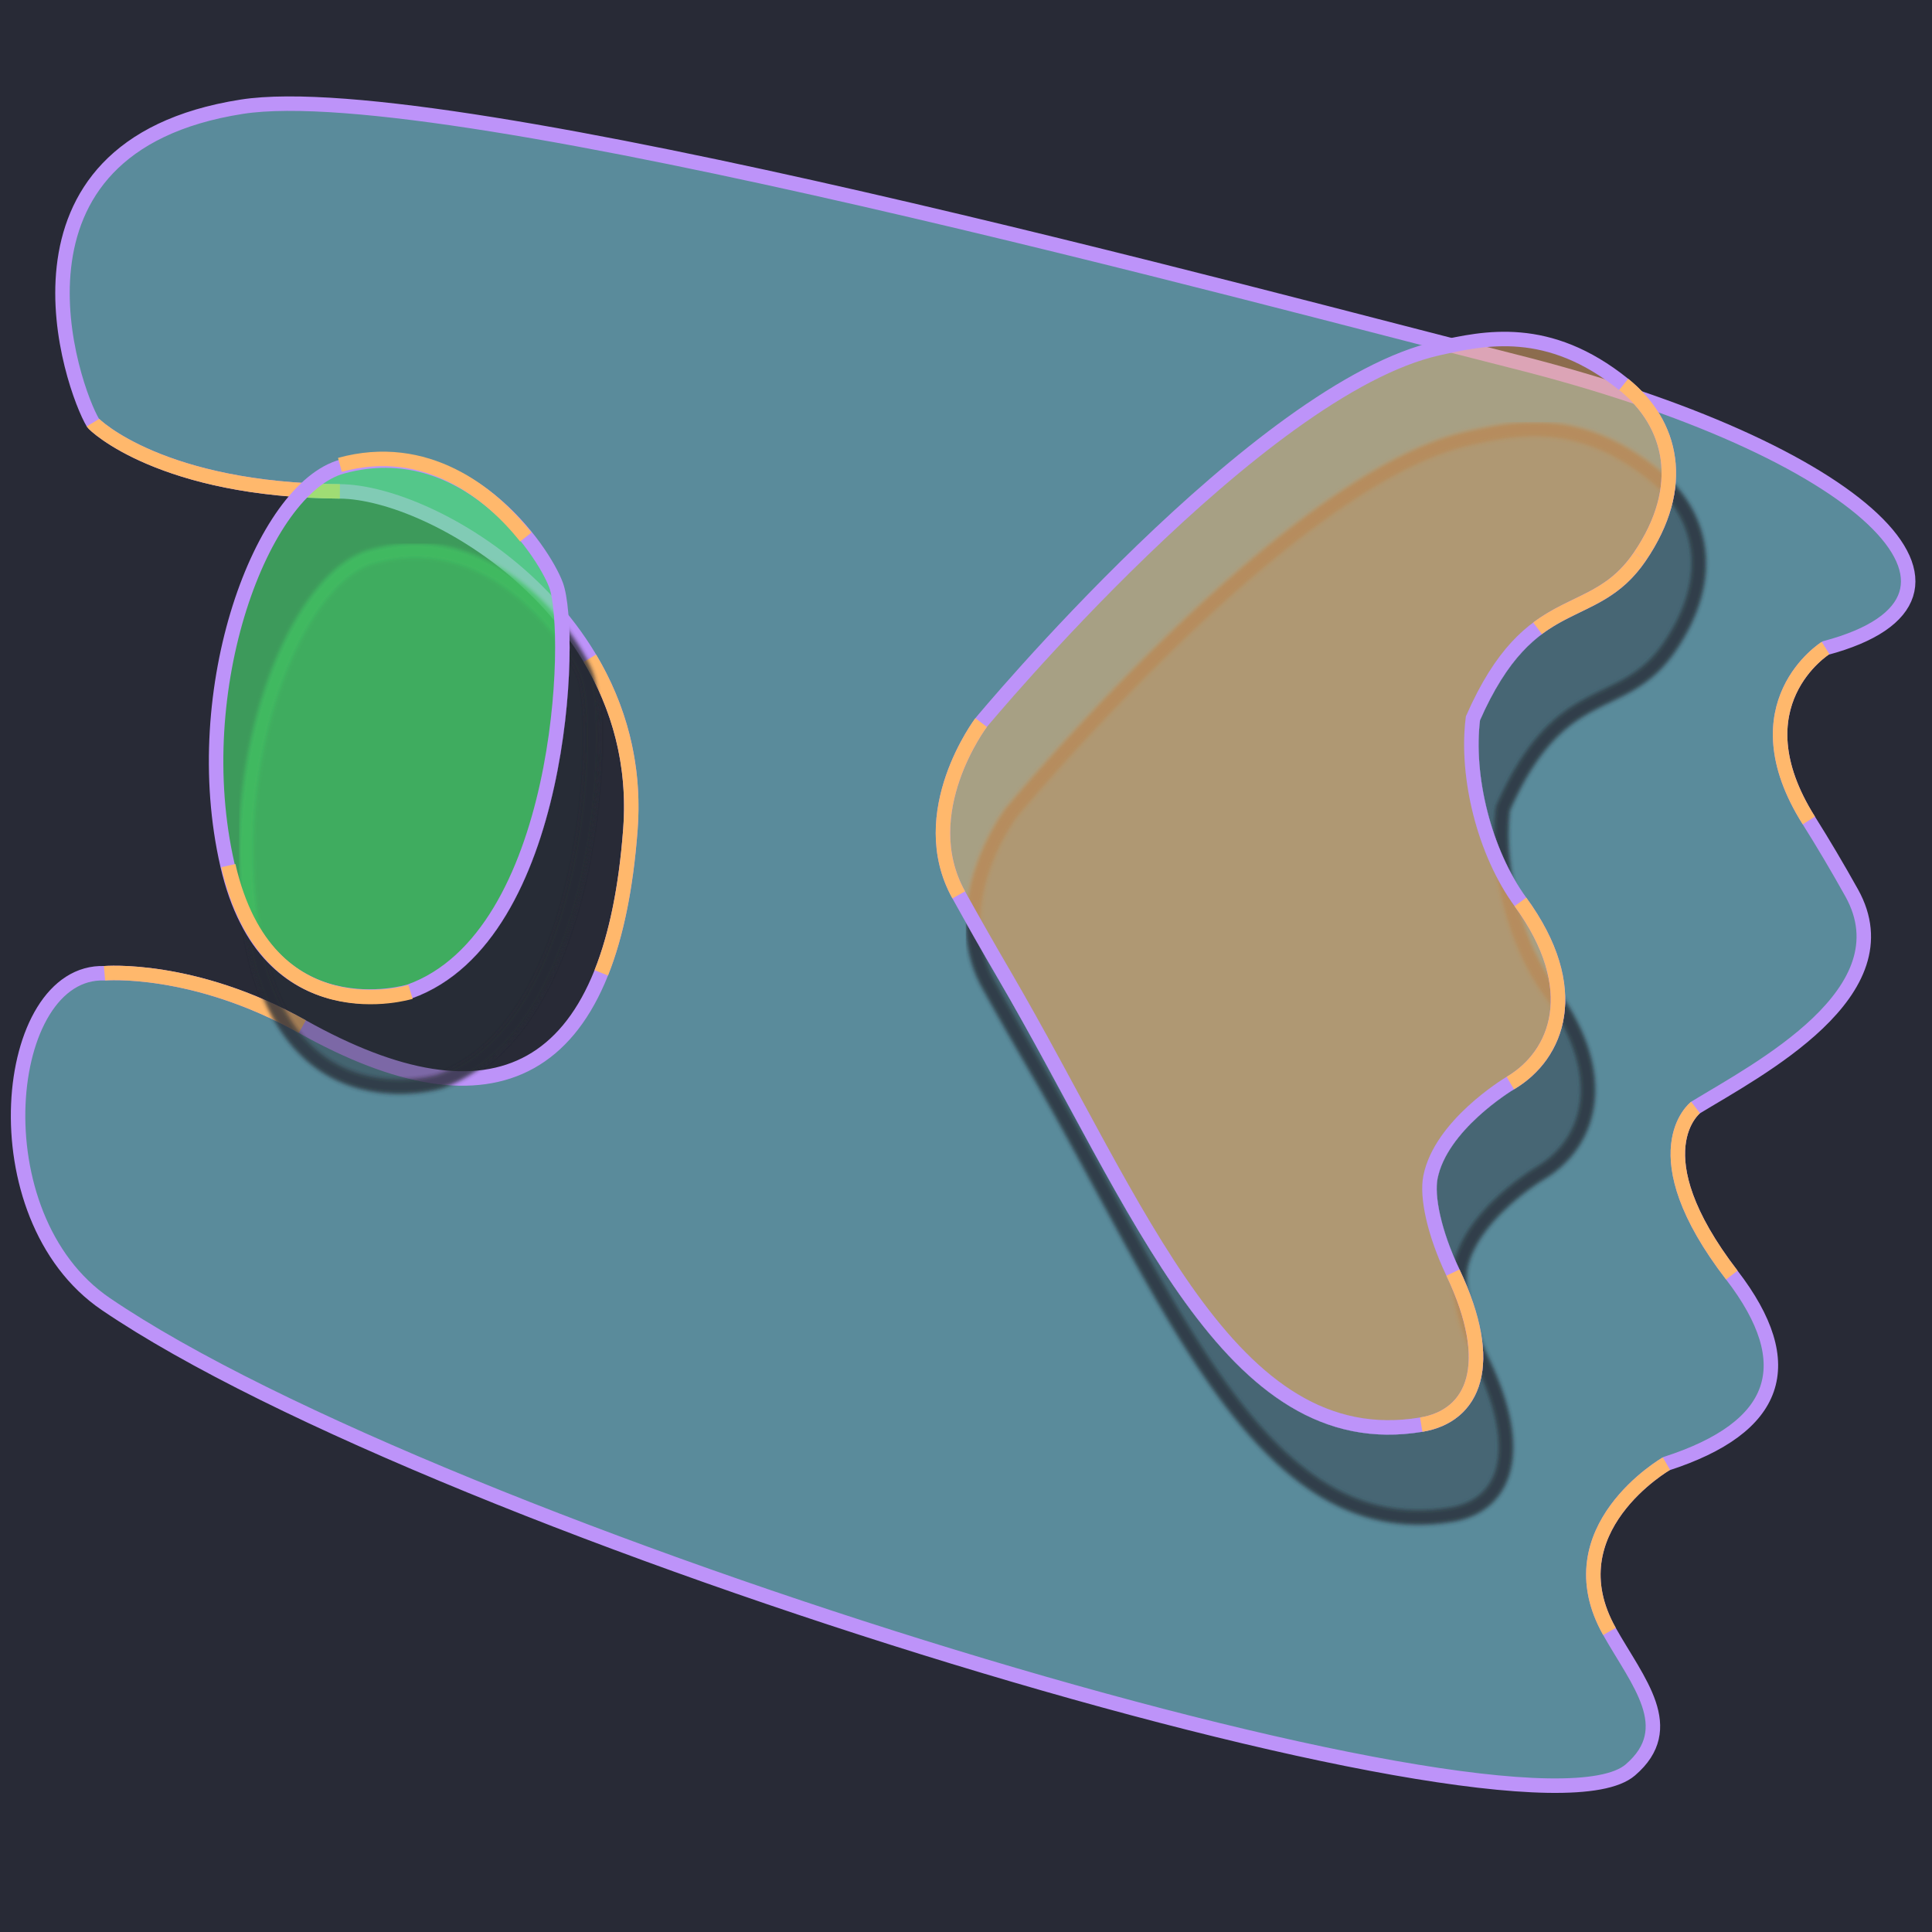
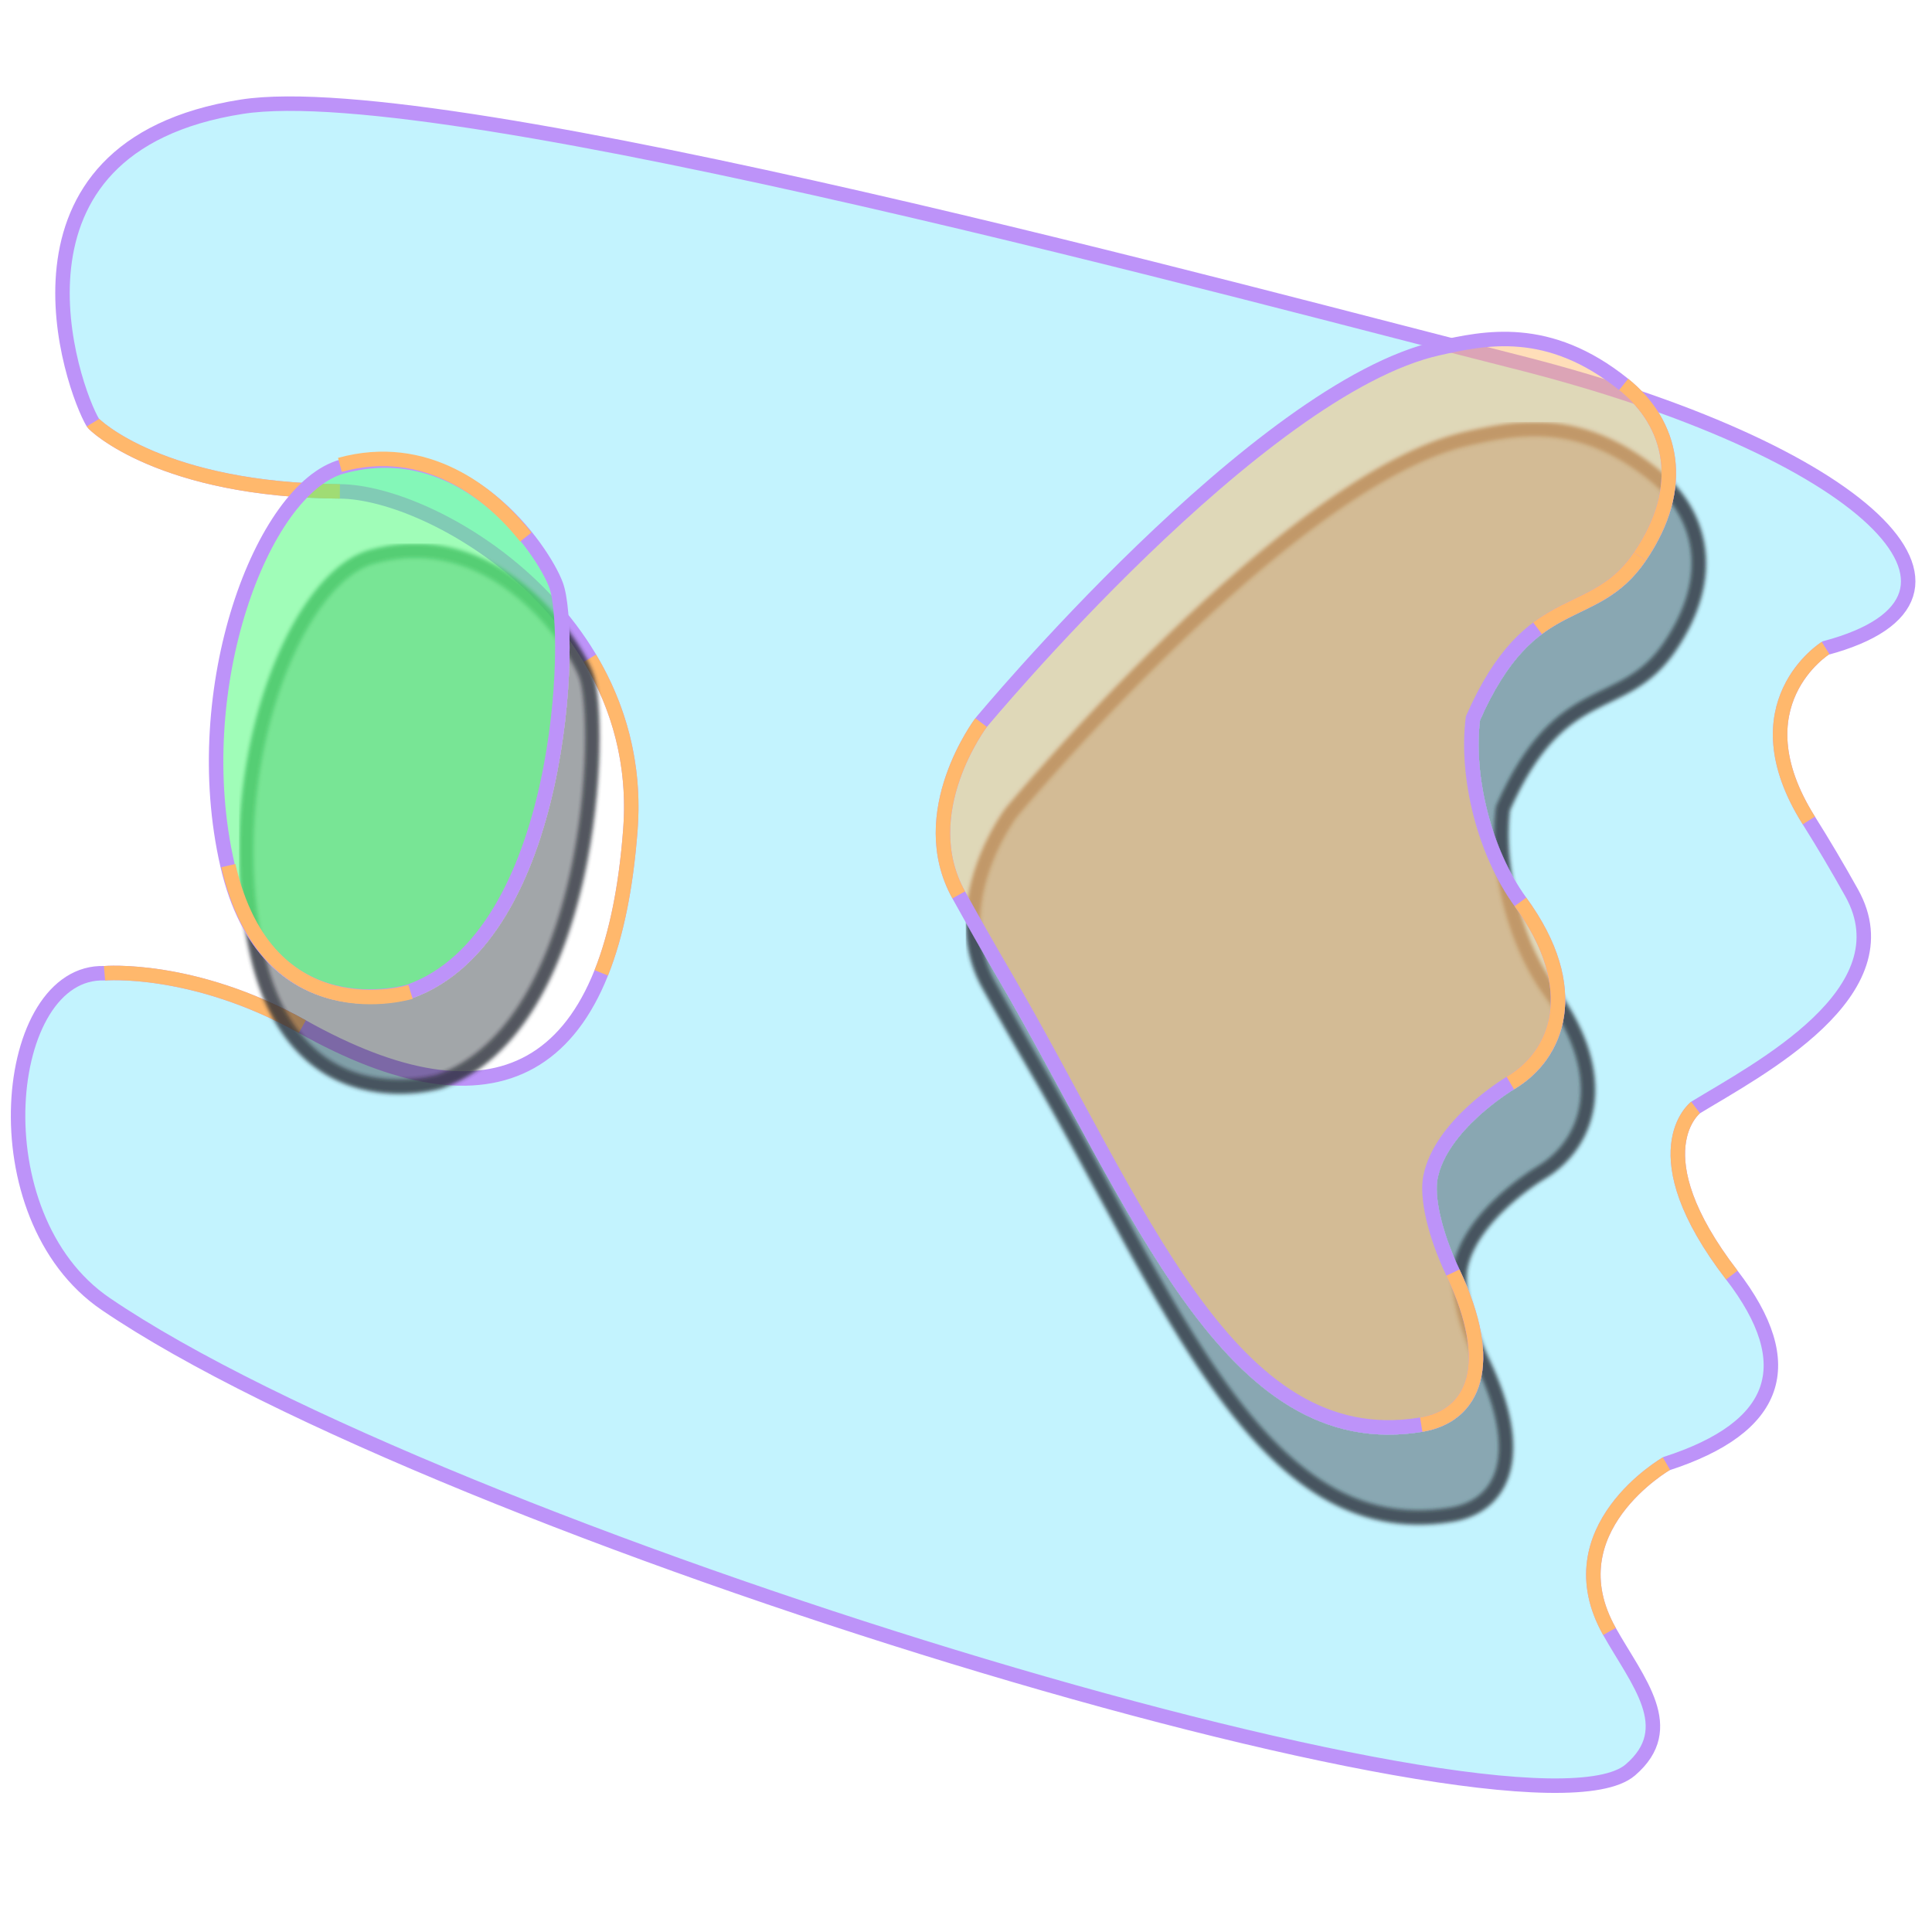
<svg xmlns="http://www.w3.org/2000/svg" xmlns:ns1="http://vectornator.io" height="100%" stroke-miterlimit="10" style="fill-rule:nonzero;clip-rule:evenodd;stroke-linecap:round;stroke-linejoin:round;" version="1.1" viewBox="0 0 1000 1000" width="100%" xml:space="preserve">
  <defs>
    <filter color-interpolation-filters="sRGB" filterUnits="userSpaceOnUse" height="619.977" id="Filter" width="401.241" x="484.323" y="171.721">
      <feDropShadow dx="15.531" dy="46.625" flood-color="#282a36" flood-opacity="0.791" in="SourceGraphic" result="Shadow" stdDeviation="1" />
    </filter>
    <filter color-interpolation-filters="sRGB" filterUnits="userSpaceOnUse" height="334.035" id="Filter_2" width="204.753" x="108.106" y="234.654">
      <feDropShadow dx="15.531" dy="46.625" flood-color="#282a36" flood-opacity="0.791" in="SourceGraphic" result="Shadow" stdDeviation="1" />
    </filter>
  </defs>
  <clipPath id="ArtboardFrame">
    <rect height="1000" width="1000" x="0" y="0" />
  </clipPath>
-   <g clip-path="url(#ArtboardFrame)" id="Layer-2" ns1:layerName="Layer 2">
-     <path d="M-857.622-821.69L-857.622 1434.5L3117.35 1434.5L3117.35-821.69L-857.622-821.69ZM1563.41-441.877C1567.97-442.146 1572.37-440 1574.94-435.377C1582.5-421.769 1578.42-399.278 1566.38-366.034C1564.16-359.896 1561.69-353.48 1558.91-346.596C1555.88-339.087 1542.32-307.332 1540.94-303.284C1532.49-278.547 1512.04-213.431 1511.97-213.221C1493.82-155.047 1485.47-129.215 1473.94-97.252C1469.59-85.208 1464.2-71.769 1456.66-53.815C1453.56-46.436 1439.8-14.136 1436.16-5.471C1427.45 15.263 1420.74 32.028 1414.75 48.154C1404.91 74.695 1397.78 98.073 1393.28 118.966C1397.87 111.867 1404.02 102.215 1404.03 102.185C1419.16 79.039 1425.82 68.628 1433.6 55.467C1451.22 25.651 1464.93-0.715 1491.66-54.565C1492.04-55.325 1499.19-69.738 1500.53-72.44C1523.28-118.16 1538.07-146.29 1555.13-175.19C1559.36-182.361 1570.3-201.484 1570.47-201.784C1590.17-236.274 1599.57-251.788 1612.63-270.127C1626.52-289.647 1642.96-307.812 1661.28-323.94C1664.45-326.723 1669.28-329.24 1673.72-330.409C1676.75-331.206 1679.67-331.448 1682.57-330.815C1687.27-329.784 1691.07-326.463 1692.41-321.534C1693.87-316.182 1693.66-310.753 1692.16-304.971C1691.18-301.177 1689.99-298.131 1687.5-292.409C1685.82-288.542 1685.35-287.387 1684.72-285.69C1679.37-271.169 1674.54-259.792 1663.41-234.69C1663.21-234.247 1658.84-224.357 1657.22-220.659C1641.5-184.727 1628.12-154.768 1614.97-126.221C1607.33-109.63 1560.21-8.117 1551.72 10.216C1503.58 114.161 1441.45 257.955 1441.41 258.06C1437.17 268.224 1434.04 275.183 1424.91 294.966C1412.12 322.683 1406.27 336.36 1400.82 352.56C1398.63 359.033 1396.89 365.267 1395.38 371.373C1417.67 336.755 1437.06 300.026 1466.35 238.591C1468.11 234.897 1468.97 233.055 1472.85 224.904C1482.51 204.584 1520.55 122.481 1529.94 102.654C1559.71 39.833 1584.09-7.026 1609.78-48.846C1622.42-69.416 1633.47-85.466 1658.32-120.252C1658.81-120.946 1666.75-132.083 1669.66-136.19C1672.37-140.005 1679.35-150.852 1679.57-151.19C1691.84-170.388 1698.26-178.935 1708.57-187.659C1710-188.872 1711.43-189.782 1713.32-190.346C1717.52-191.606 1722.29-190.28 1725.07-186.19C1726.64-183.878 1727.03-181.718 1726.97-179.377C1726.94-178.289 1726.8-177.228 1726.57-176.065C1726-173.3 1724.99-170.195 1722.97-164.565C1722.86-164.257 1722.86-164.246 1722.75-163.94C1720.59-157.922 1720.13-156.597 1719.72-155.096C1719.26-153.391 1717.75-147.741 1717.63-147.284C1713.17-130.538 1710.63-121.918 1707.03-112.096C1697.63-86.403 1687.8-66.704 1664.63-24.471C1664.44-24.128 1664.44-24.127 1664.25-23.784C1650.26 1.724 1644.14 13.216 1637.22 27.685C1630.74 41.244 1626.06 52.7 1616.35 77.998C1616.24 78.273 1616.27 78.285 1616.16 78.56C1603.3 112.041 1597.04 126.861 1587.41 144.685C1584.33 150.388 1574.61 304.177 1566.37 319.341C1531.99 382.615 1488.24 324.525 1460.44 366.216C1453.26 376.995 1433.26 403.785 1433.22 403.841C1417.79 424.341 1411.12 433.58 1403.5 445.435C1400.52 450.081 1394.31 451.422 1389.66 448.435C1385.01 445.449 1383.67 439.268 1386.66 434.623C1394.64 422.216 1417.3 391.741 1417.35 391.685C1430.97 373.589 1436.88 365.478 1443.78 355.123C1471.18 314.037 1496.86 269.974 1530.97 207.185C1539.19 192.067 1566.71 140.923 1569.82 135.185C1578.91 118.369 1584.92 104.052 1597.47 71.373C1597.58 71.097 1597.59 71.117 1597.69 70.841C1607.6 45.054 1612.4 33.222 1619.19 19.029C1626.32 4.113 1632.55-7.575 1646.72-33.408C1646.91-33.752 1646.91-33.753 1647.1-34.096C1669.79-75.451 1679.31-94.537 1688.25-118.971C1690.22-124.355 1692-130.02 1693.91-136.627C1690.84-131.859 1688.31-127.93 1685.97-124.627C1683.04-120.497 1675.09-109.352 1674.6-108.659C1650.02-74.246 1639.13-58.423 1626.82-38.377C1601.58 2.708 1577.49 48.992 1548 111.216C1538.66 130.932 1500.63 213.057 1490.91 233.498C1487.03 241.654 1486.14 243.514 1484.38 247.216C1450.91 317.411 1430.37 356.131 1403.35 396.029C1402.35 397.493 1397.61 405.836 1397.44 406.123C1394.42 411.388 1392.52 414.453 1390.69 416.748C1389.92 417.714 1389.15 418.536 1388.28 419.279C1386.41 420.891 1384.35 421.992 1381.38 422.123C1376.5 422.338 1372.73 419.408 1371.13 415.498C1370.41 413.746 1370.19 412.123 1370.19 410.279C1370.19 389.739 1374.18 368.947 1381.85 346.185C1387.61 329.091 1393.67 314.946 1406.75 286.591C1415.77 267.047 1422.99 250.255 1423.03 250.154C1453.59 176.819 1485.33 105.97 1533.57 1.81C1542.06-16.536 1589.18-118.025 1596.82-134.596C1609.91-163.011 1623.21-192.836 1638.88-228.659C1640.51-232.396 1644.93-242.341 1645.13-242.784C1656.09-267.494 1660.79-278.612 1665.94-292.596C1666.75-294.794 1667.31-296.119 1669.16-300.377C1670.35-303.11 1670.66-304.252 1671.25-305.877C1655.4-291.511 1641.06-275.604 1628.91-258.534C1616.37-240.915 1607.22-225.793 1587.85-191.877C1587.68-191.578 1587.67-191.583 1587.5-191.284C1580.05-178.241 1576.65-172.283 1572.35-165.002C1555.59-136.617 1540.99-108.856 1518.44-63.533C1517.1-60.838 1509.98-46.452 1509.6-45.69C1482.66 8.585 1468.76 35.289 1450.82 65.654C1442.83 79.16 1420.76 113.186 1420.72 113.248C1409.53 130.377 1404.59 138.028 1398.63 147.654C1397.79 149.007 1396.51 151.728 1394.6 156.123C1394.42 156.526 1394.24 156.961 1394.03 157.435C1390.27 166.16 1390 166.753 1388.72 169.123C1388.19 170.122 1387.67 170.966 1387.1 171.748C1385.69 173.685 1384.27 175.07 1381.57 175.998C1375.33 178.14 1370.16 174.418 1368.44 169.498C1367.88 167.891 1367.72 166.445 1367.72 164.716C1367.72 131.019 1377.48 91.14 1396 41.217C1402.1 24.785 1408.91 7.752 1417.72-13.221C1421.39-21.948 1435.15-54.248 1438.22-61.565C1445.64-79.23 1450.92-92.375 1455.13-104.034C1466.53-135.629 1492.94-219.386 1493-219.596C1507.02-264.511 1513.51-284.792 1522.03-309.752C1523.7-314.625 1537.58-347.204 1540.35-354.065C1543.04-360.737 1545.43-366.956 1547.57-372.846C1553.76-389.965 1557.43-403.981 1558.44-413.596C1557.12-412.221 1556.8-411.829 1556.19-411.19C1536.36-390.483 1526.62-379.284 1517.5-365.471C1509.51-353.367 1500.37-336.688 1489.35-314.534C1485.84-307.487 1482.16-299.931 1478-291.252C1474.14-283.183 1461.44-256.301 1459.91-253.096C1453.07-238.738 1448.08-228.6 1443.63-220.034C1439.1-211.332 1426.38-189.584 1426.35-189.534C1419.93-178.673 1417.11-173.83 1413.75-167.752C1413-166.38 1411.83-163.796 1410.07-159.69C1409.96-159.434 1407.88-154.607 1407.38-153.44C1406.51-151.422 1405.85-149.979 1405.28-148.815C1404.9-148.024 1404.57-147.35 1404.22-146.752C1403.95-146.283 1403.65-145.853 1403.32-145.409C1402.54-144.382 1401.72-143.527 1400.35-142.69C1396.31-140.233 1390.6-140.59 1387.1-145.096C1385.48-147.182 1385.08-148.964 1384.97-150.971C1384.91-152.131 1385.01-153.115 1385.22-154.377C1389.6-180.647 1398.52-205.881 1414.28-240.627C1417.36-247.411 1418.63-250.191 1425.94-265.815C1437.49-290.502 1443.29-303.492 1449.07-318.502C1456.5-337.828 1461.65-355.376 1464.6-372.659C1464.94-374.679 1465.15-375.714 1466.07-380.127C1466.58-382.601 1466.86-384.044 1467.13-385.565C1467.94-390.16 1468.06-393.443 1467.69-395.94C1465.7-394.654 1463.53-392.983 1461.53-391.065C1447.67-377.752 1434.99-361.807 1420.72-340.596C1404.54-316.541 1389.31-290.381 1371.66-257.159C1365.55-245.654 1351.42-214.292 1351.38-214.19C1344.5-198.703 1341.29-191.677 1337.1-183.065C1334.33-177.386 1316.38-145.729 1315.25-143.69C1312.85-139.316 1310.64-135.254 1308.63-131.377C1302.6-119.774 1298.18-110.063 1295.47-102.127C1294.03-97.91 1293.12-94.311 1292.75-91.44C1292.67-90.829 1292.81-90.754 1292.78-90.252C1293.48-90.318 1293.48-90.246 1294.57-90.377C1299.46-90.97 1301.6-91.092 1304.57-90.721C1310.05-90.036 1313.91-85.045 1313.22-79.565C1312.54-74.085 1307.55-70.192 1302.07-70.877C1301.36-70.966 1300.1-70.881 1296.97-70.502C1292.08-69.91 1289.94-69.788 1286.97-70.159C1281.19-70.881 1276.35-73.912 1274.13-79.69C1271.24-87.194 1272.47-96.564 1276.57-108.565C1279.66-117.621 1284.43-128.18 1290.88-140.596C1292.97-144.625 1295.24-148.84 1297.72-153.346C1299.16-155.961 1316.69-186.832 1319.13-191.846C1323.19-200.177 1333.15-222.432 1333.19-222.534C1343.03-244.673 1347.6-254.509 1354-266.565C1371.95-300.348 1387.5-327.069 1404.13-351.784C1419.12-374.076 1432.6-391.016 1447.66-405.471C1451.52-409.181 1455.98-412.624 1460.28-414.846C1463.54-416.524 1466.71-417.564 1470-417.659C1474.93-417.8 1479.52-415.747 1482.53-411.596C1488.38-403.553 1489-394.506 1486.82-382.096C1486.5-380.319 1486.18-378.696 1485.63-376.034C1484.77-371.906 1484.57-370.994 1484.28-369.315C1481.94-355.607 1478.35-341.842 1473.5-327.409C1483.89-348.062 1492.84-364.419 1500.82-376.502C1510.8-391.623 1521.09-403.489 1541.72-425.034C1542.36-425.701 1542.63-425.977 1544.1-427.502C1544.71-428.142 1547.99-431.878 1548.19-432.096C1549.18-433.197 1550.07-434.158 1550.94-435.034C1553.64-437.743 1556.03-439.633 1558.85-440.815C1560.34-441.441 1561.89-441.788 1563.41-441.877ZM1060.16-126.471C1061.44-126.672 1062.79-126.65 1064.13-126.315C1069.49-124.975 1072.75-119.548 1071.41-114.19C1048.59-22.918 1033.91 74.771 1027.5 174.204C1024.27 224.278 1023.14 274.793 1024.13 325.154C1024.57 347.754 1026.81 371.478 1030.82 398.685C1031.4 402.658 1031.49 405.922 1031.44 413.716C1031.43 414.778 1031.41 415.282 1031.41 415.873C1031.38 422.771 1031.65 426.615 1032.41 429.373C1032.58 429.977 1032.76 430.478 1032.94 430.841C1033.02 431.006 1033.08 431.048 1033.13 431.123C1033.14 431.129 1033.18 431.142 1033.22 431.123C1033.65 430.91 1034.29 430.347 1035.1 429.31C1037.11 426.717 1039.13 422.47 1041.25 416.498C1042.29 413.577 1045.51 403.578 1045.44 403.779C1050.1 389.788 1052.31 377.091 1055.5 350.966C1055.57 350.451 1055.64 350.059 1055.75 349.123C1057.08 338.25 1057.71 333.336 1058.63 327.248C1062.47 301.769 1071.85 235.297 1071.88 235.123C1080.21 175.752 1084.02 149.349 1089.22 116.404C1090.28 109.706 1093.01 92.129 1093.03 91.998C1097.7 61.781 1099.87 48.14 1102.85 31.248C1103.09 29.872 1103.39 27.903 1103.75 25.154C1103.97 23.502 1104.77 17.18 1104.78 17.029C1105.78 9.234 1106.48 4.659 1107.28 1.248C1107.59-0.028 1107.9-1.122 1108.28-2.127C1109.17-4.43 1110.23-6.196 1112.57-7.815C1118.08-11.64 1124.21-9.358 1127.19-4.877C1128.19-3.379 1128.76-1.887 1129.22-0.034C1132.85 14.475 1133.97 29.729 1133.07 46.717C1132.36 60.067 1130.59 73.2 1127.22 92.529C1126.77 95.141 1126.38 97.323 1125.57 101.873C1121.86 122.654 1120.42 131.658 1119.25 142.81C1108.41 246.94 1101.93 326.987 1098.91 403.935C1098.83 405.832 1097.98 427.286 1097.82 431.623C1096.5 466.158 1095.74 492.647 1095.53 518.81C1095.41 534.77 1095.58 549.404 1095.91 563.248C1095.91 563.205 1095.97 562.373 1095.97 562.373C1097.36 541.96 1098.08 532.826 1099.38 521.404C1100.2 514.169 1103.76 481.375 1104.35 476.029C1111.45 411.772 1118.01 372.674 1130.35 332.591C1130.63 331.666 1130.94 330.688 1131.28 329.529C1131.58 328.536 1133.72 321.254 1134.19 319.748C1136.78 311.393 1139.21 305.185 1142.41 299.56C1146.67 292.081 1152.01 286.322 1158.91 282.56C1166.78 278.265 1174.35 281.492 1178.94 288.373C1181.36 291.994 1183.09 296.629 1184.66 302.529C1185.14 304.342 1185.6 306.21 1186.07 308.31C1186.24 309.109 1187.02 312.708 1187.1 313.06C1190.5 329.122 1191.96 342.021 1194.38 370.935C1194.4 371.218 1194.42 371.215 1194.44 371.498C1195.71 386.657 1196.36 393.807 1197.41 402.31C1198.68 412.599 1201.87 439.939 1201.94 440.529C1207.32 486.973 1210.1 508.508 1214.38 534.498C1223.89 592.247 1233.61 642.6 1244.82 690.216C1246.17 695.978 1251.02 717.165 1251.57 719.529C1262.62 767.656 1270.04 793.81 1281.69 821.154C1289.01 838.335 1294.85 850.283 1301.63 861.123C1309.91 874.363 1318.88 884.497 1329.19 891.685C1340.85 899.813 1360.23 899.998 1381.88 893.685C1384.14 893.024 1386.06 890.464 1390.22 882.029C1393.22 875.941 1394.67 873.282 1397.07 870.091C1400.38 865.673 1406.65 864.777 1411.07 868.091C1415.48 871.405 1416.38 877.673 1413.07 882.091C1411.68 883.937 1410.6 885.931 1408.16 890.873C1405.16 896.961 1403.68 899.651 1401.28 902.841C1397.59 907.772 1393.13 911.222 1387.47 912.873C1360.59 920.713 1335.53 920.483 1317.75 908.091C1305.01 899.207 1294.27 887.084 1284.66 871.716C1277.21 859.804 1270.98 847.057 1263.28 828.998C1251.03 800.255 1243.4 773.219 1232.1 723.998C1231.55 721.625 1226.69 700.518 1225.35 694.81C1214.03 646.708 1204.21 595.912 1194.63 537.748C1190.28 511.34 1187.48 489.568 1182.07 442.81C1182 442.22 1182.01 442.213 1181.94 441.623C1179.8 423.178 1178.82 414.974 1177.57 404.748C1176.48 395.903 1174.5 372.875 1174.47 372.591C1172.12 344.513 1170.68 332.184 1167.5 317.216C1167.42 316.845 1166.7 313.386 1166.53 312.654C1166.13 310.812 1165.75 309.192 1165.35 307.685C1164.92 306.077 1164.46 304.787 1164.03 303.56C1159.9 307.846 1156.64 314.827 1153.28 325.654C1152.85 327.054 1149.78 337.496 1149.47 338.498C1137.6 377.069 1131.2 415.156 1124.22 478.248C1123.63 483.571 1120.08 516.374 1119.25 523.654C1118.01 534.682 1115.91 563.729 1115.91 563.748C1114.5 584.447 1113.76 593.682 1112.44 605.248C1112.16 607.741 1112.1 610.053 1112.1 615.498C1112.1 616.219 1112.1 616.531 1112.1 616.935C1112.09 623.833 1111.88 627.914 1111 632.341C1109.73 638.78 1107.15 644.221 1102.78 648.591C1099.04 652.333 1093.77 653.976 1088.5 651.154C1085.04 649.299 1083.3 646.518 1082.07 642.935C1080.9 639.549 1080.25 635.321 1079.75 629.404C1079.64 628.12 1079.24 622.16 1079.19 621.435C1079.11 620.254 1079.04 619.398 1078.97 618.716C1076.26 591.619 1075.22 558.267 1075.53 518.654C1075.75 492.251 1076.49 465.591 1077.82 430.873C1077.98 426.526 1078.84 405.047 1078.91 403.154C1080.6 360.074 1083.51 315.554 1087.5 266.998C1084.28 289.69 1081.06 312.668 1078.41 330.248C1077.53 336.087 1075.44 352.887 1075.38 353.404C1072.03 380.819 1069.63 394.436 1064.41 410.091C1064.56 409.628 1061.26 419.914 1060.1 423.185C1057.32 431.001 1054.53 436.898 1050.91 441.56C1045.33 448.745 1037.88 452.491 1029.16 450.748C1020.7 449.056 1015.45 443.082 1013.13 434.716C1011.72 429.618 1011.37 424.482 1011.41 415.779C1011.41 415.163 1011.43 414.671 1011.44 413.591C1011.49 406.907 1011.41 404.164 1011.03 401.591C1006.92 373.61 1004.59 349.063 1004.13 325.529C1001.15 173.45 1017.25 19.971 1052-119.034C1053.01-123.052 1056.31-125.869 1060.16-126.471ZM1653.57 349.498C1655.82 349.498 1657.43 349.685 1660.91 350.185C1663.42 350.547 1664.44 350.654 1665.41 350.654C1670.93 350.654 1675.41 355.131 1675.41 360.654C1675.41 366.177 1670.93 370.654 1665.41 370.654C1663.16 370.654 1661.54 370.498 1658.07 369.998C1655.55 369.636 1654.53 369.498 1653.57 369.498C1653.16 369.498 1652.87 369.55 1652.66 369.591C1652.57 369.61 1652.53 369.592 1652.53 369.591C1644.62 373.55 1629.34 388.848 1617.97 405.029C1605.34 423.014 1599.68 438.799 1602.72 446.091C1602.77 446.217 1603.39 446.82 1604.28 447.279C1604.76 447.524 1605.24 447.694 1605.6 447.748C1609.01 446.56 1614.11 439.77 1621.07 426.654C1621.94 425.003 1625.72 417.689 1626.72 415.81C1628.96 411.608 1630.74 408.544 1632.5 405.904C1634.95 402.234 1637.32 399.487 1640.1 397.56C1644.73 394.346 1650.38 393.694 1655.5 396.623C1657.85 397.963 1659.06 399.57 1660.1 401.623C1660.56 402.553 1660.94 403.569 1661.32 404.716C1661.88 406.451 1662.45 408.619 1663.03 411.279C1664.02 415.746 1665.08 421.641 1666.19 428.623C1667.62 437.565 1668.9 447.289 1669.75 454.185C1670.33 453.38 1671 452.598 1671.88 451.873C1676.4 448.14 1681.68 448.782 1685.85 451.56C1690.54 454.691 1693.88 459.062 1696.28 464.529C1697.96 468.34 1699.03 472.132 1700.28 477.904C1700.38 478.322 1700.78 480.294 1700.85 480.623C1701.51 483.753 1701.9 485.348 1702.35 486.966C1703.74 492.016 1704.81 497.046 1705.85 502.841L1725 502.841C1725 502.842 1725 503.579 1725 504.498C1725 542.149 1727.88 574.237 1735.72 638.373C1735.88 639.673 1735.99 640.696 1736.28 643.091C1743.52 702.202 1746.19 728.65 1747.35 762.091C1747.82 775.89 1747.66 793.136 1746.44 808.373C1745.6 818.872 1744.3 827.9 1742.41 835.123C1739.79 845.106 1736.12 852.011 1729.78 855.529C1723.85 858.825 1717.27 858.091 1712.22 853.716C1708.92 850.859 1706.52 846.759 1704.38 841.216C1701.29 833.24 1698.71 822.233 1695.28 803.966C1695.1 803.008 1694.96 802.006 1694.78 801.06C1695.02 806.491 1695.25 811.751 1695.25 816.998C1695.25 819.094 1695.34 831.493 1695.35 833.904C1695.36 842.244 1695.22 848.407 1694.88 853.279C1694.66 856.422 1694.37 858.972 1693.91 861.06C1693.58 862.56 1693.14 863.888 1692.53 865.154C1691.25 867.827 1689.32 870.029 1685.94 871.154C1682.26 872.382 1678.71 871.727 1675.6 869.966C1673.74 868.918 1672.08 867.479 1670.41 865.685C1668 863.097 1665.44 859.574 1662.38 854.779C1658.74 849.081 1643.29 822.446 1644.41 824.341C1638.5 814.353 1633.71 806.854 1629.19 800.779C1623.44 793.045 1618.57 788.32 1615.32 786.966C1614.93 786.806 1614.69 786.766 1614.53 786.748C1614.42 786.808 1614.26 786.903 1613.97 787.185C1613.39 787.757 1612.74 788.64 1612.03 789.841C1606.89 798.593 1603.38 808.817 1601 821.373C1599.14 831.235 1598.25 839.642 1596.72 858.748C1596.53 861.116 1596.48 862.035 1596.38 863.279C1594.53 885.98 1592.77 898.868 1588.97 912.498C1583.93 930.582 1575.81 945.538 1563.35 957.998C1559.92 961.428 1556.31 963.565 1552.69 964.685C1553.03 967.893 1553.13 970.625 1552.78 973.248C1551.99 979.315 1549.02 984.347 1543.41 987.154C1536.46 990.63 1529.77 988.092 1525.38 982.498C1523.17 979.678 1521.57 976.32 1519.82 971.623C1519.43 970.587 1517.64 965.557 1517.25 964.591C1515.03 959.043 1513.41 952.423 1511.25 941.31C1510.86 939.269 1509.5 932.12 1509.38 931.498C1508.62 927.548 1508.01 924.487 1507.38 921.529C1502.33 897.786 1496.24 884.671 1487.57 880.623C1481.4 877.744 1471.89 886.049 1460.47 905.716C1457.56 910.724 1455.49 914.677 1451.1 923.248C1441.79 941.421 1433.72 960.86 1426.88 981.373C1425.78 984.669 1424.99 986.835 1422.6 993.279C1419.61 1001.32 1417.69 1007.27 1416.41 1012.4C1416.74 1012.2 1417.06 1011.91 1417.41 1011.72C1422.21 1008.98 1428.29 1010.64 1431.03 1015.44C1433.77 1020.23 1432.11 1026.32 1427.32 1029.06C1426.57 1029.48 1425.19 1030.63 1422.1 1033.37C1417.73 1037.25 1416.01 1038.68 1413.53 1040.09C1410.54 1041.8 1407.62 1042.69 1403.97 1041.87C1398.51 1040.65 1395.64 1036.32 1395.07 1031.47C1394.16 1023.8 1394.87 1016.03 1396.94 1007.53C1398.44 1001.36 1400.14 996.281 1403.85 986.31C1406.15 980.097 1406.91 978.06 1407.91 975.06C1415.06 953.614 1423.5 933.254 1433.28 914.154C1437.83 905.274 1440.05 901.095 1443.19 895.685C1449.9 884.126 1456.39 875.286 1463.44 869.123C1473.55 860.294 1484.81 857.292 1496.03 862.529C1503.92 866.207 1509.98 872.738 1514.85 881.466C1514.8 880.533 1514.73 879.762 1514.69 878.81C1514.56 875.792 1514.1 862.931 1514.07 862.029C1513.9 857.68 1513.88 854.261 1513.97 846.654C1513.97 846.654 1514.03 841.354 1514.03 839.341C1514.03 838.046 1513.95 836.177 1513.66 831.685C1513.34 826.631 1513.22 824.667 1513.22 822.748C1513.22 821.967 1513.25 821.281 1513.32 820.623C1513.37 820.082 1513.44 819.56 1513.57 818.998C1513.85 817.726 1514.28 816.558 1515.22 815.216C1517.68 811.706 1522.32 809.757 1527.07 811.56C1529.6 812.523 1530.99 813.921 1532.1 815.654C1532.76 816.696 1533.14 817.63 1533.53 818.81C1544.74 852.438 1550.38 895.899 1551.22 941.56C1559.89 932.144 1565.87 920.966 1569.72 907.123C1573.08 895.07 1574.69 883.149 1576.44 861.654C1576.54 860.42 1576.6 859.513 1576.78 857.154C1578.37 837.329 1579.33 828.457 1581.38 817.654C1584.15 802.996 1588.35 790.63 1594.78 779.685C1601.55 768.192 1611.96 763.929 1622.97 768.498C1630.45 771.599 1637.51 778.458 1645.25 788.873C1650.27 795.626 1655.39 803.613 1661.63 814.154C1660.93 812.978 1669.66 827.856 1675.28 837.31C1675.29 835.972 1675.35 835.421 1675.35 833.935C1675.34 831.572 1675.25 819.159 1675.25 816.998C1675.25 803.34 1674.55 792.3 1672.25 764.091C1671.49 754.742 1671.09 749.749 1670.69 744.091C1668.25 709.634 1668.57 685.774 1672.97 663.748C1673.18 662.712 1673.41 661.859 1673.85 660.873C1674.41 659.612 1675.15 658.428 1676.44 657.279C1679.23 654.796 1683.34 653.88 1687.19 655.56C1689.57 656.598 1690.94 658.111 1691.94 659.841C1692.35 660.556 1692.65 661.194 1692.88 661.873C1693.11 662.573 1693.27 663.249 1693.41 663.998C1693.71 665.569 1693.92 667.455 1694.25 671.029C1694.29 671.414 1694.34 671.759 1694.41 672.498C1694.75 676.162 1694.92 677.892 1695.1 678.904C1697.66 693.62 1703.78 732.785 1703.91 733.654C1708.91 766.104 1711.48 781.809 1714.94 800.279C1717.88 815.931 1720.13 825.368 1722.41 831.873C1722.63 831.173 1722.86 830.821 1723.07 830.029C1724.61 824.131 1725.75 816.204 1726.5 806.779C1727.65 792.417 1727.8 775.88 1727.35 762.779C1726.22 730.112 1723.6 704.032 1716.44 645.498C1716.15 643.101 1716.04 642.111 1715.88 640.81C1715.83 640.412 1715.8 640.144 1715.75 639.748C1714.19 639.879 1712.62 639.765 1711.1 639.248C1708.9 638.5 1707.13 637.253 1705.47 635.591C1700.65 630.768 1698.13 624.734 1697.28 617.56C1696.73 612.835 1696.83 609.137 1697.44 600.841C1697.45 600.743 1697.46 600.721 1697.47 600.623C1697.98 593.696 1698.05 590.654 1697.66 587.623C1697.52 586.564 1697.22 584.269 1697.07 583.029C1694.04 559.453 1692.39 547.217 1690.25 533.31C1689.83 530.547 1688.65 522.386 1688.6 521.998C1687.38 513.426 1686.38 507.573 1685.35 502.404C1684.25 512.36 1683.02 523.324 1682.78 525.466C1682.63 526.839 1682.67 529.096 1682.85 534.435C1683.06 541.012 1683.09 543.549 1682.78 546.31C1682.65 547.52 1682.43 548.602 1682.1 549.685C1681.42 551.877 1680.35 553.832 1678.22 555.498C1674.73 558.238 1670.23 558.365 1666.63 556.435C1664.82 555.465 1663.54 554.239 1662.38 552.685C1659.26 548.532 1657.45 543.777 1656.57 538.31C1655.95 534.551 1655.8 531.29 1655.78 525.373C1655.78 524.991 1655.79 524.969 1655.78 524.591C1655.78 519.802 1655.73 517.778 1655.47 515.56C1654.57 507.667 1652.88 487.252 1652.88 487.216C1651.83 474.074 1651.31 468.196 1650.5 460.966C1649.86 455.145 1648.07 441.978 1646.44 431.748C1645.94 428.594 1645.51 426.674 1645.03 424.06C1644.78 424.533 1644.65 424.703 1644.38 425.216C1643.44 426.983 1639.65 434.278 1638.72 436.029C1634.62 443.762 1631.41 449.17 1627.88 453.841C1622.84 460.516 1617.58 465.007 1611.32 466.935C1601.04 470.096 1588.35 463.622 1584.25 453.779C1577.68 437.991 1585.27 416.769 1601.6 393.529C1614.7 374.88 1632.15 357.44 1643.6 351.716C1646.73 350.152 1650 349.498 1653.57 349.498Z" fill="#282a36" fill-rule="nonzero" opacity="1" stroke="#282a36" stroke-linecap="butt" stroke-linejoin="miter" stroke-width="116.778" />
-   </g>
  <g id="Layer-1" ns1:layerName="Layer 1">
    <path d="M156.483 531.379C100.065 499.786 54.089 503.755 54.089 503.755C1.212 501.856-12.211 629.424 54.759 674.965C228.233 792.931 788.507 963.602 843.849 916.124C869.164 894.407 847.667 870.43 833.049 844.428C803.356 791.613 862.544 757.576 862.544 757.576C920.491 738.856 932.008 706.308 896.384 659.98C847.479 596.381 877.628 573.238 877.628 573.238C910.03 553.501 987.135 513.579 958.406 462.12C950.9 448.675 943.512 436.214 936.246 424.669C898.316 364.401 944.926 335.414 944.926 335.414C1042.81 309.306 965.722 232.796 783.709 187.047C655.98 154.943 230.798 38.729 125.13 55.247C-7.137 75.923 37.601 201.39 48.083 218.782C48.949 220.217 84.08 253.729 175.918 254.34C224.415 254.662 334.521 319.01 326.305 429.191C316.637 558.849 254.871 586.475 156.483 531.379Z" fill="#8be9fd" fill-opacity="0.508" fill-rule="nonzero" opacity="1" stroke="#bd93f9" stroke-linecap="butt" stroke-linejoin="miter" stroke-width="7.492" />
    <path d="M507.829 373.992C507.829 373.992 651.531 200.764 744.545 180.201C768.356 174.936 801.337 167.522 840.399 198.978C865.593 219.268 873.468 251.783 848.792 288.057C824.256 324.126 792.415 303.39 762.389 371.797C758.593 402.002 768.303 441.21 786.973 466.815C819.841 511.888 806.225 546.173 781.738 560.588C779.886 561.678 745.706 582.596 740.401 609.267C738.421 619.22 742.177 637.927 752.039 658.69C774.643 706.278 762.87 732.86 735.631 737.391C636.085 753.952 589.64 624.204 519.767 504.542C511.543 490.459 503.661 476.583 496.232 463.193C472.589 420.584 507.829 373.992 507.829 373.992Z" fill="#ffb86c" fill-opacity="0.466" fill-rule="nonzero" filter="url(#Filter)" stroke="#bd93f9" stroke-linecap="butt" stroke-linejoin="miter" stroke-width="7.492" ns1:shadowAngle="1.24926" ns1:shadowColor="#282a36" ns1:shadowOffset="49.1438" ns1:shadowOpacity="0.79054" ns1:shadowRadius="2" />
  </g>
  <g id="Layer-3" ns1:layerName="Layer 3">
    <path d="M936.246 424.669C898.316 364.401 944.926 335.414 944.926 335.414" fill="none" opacity="1" stroke="#ffb86c" stroke-linecap="butt" stroke-linejoin="miter" stroke-width="7.492" />
    <path d="M896.384 659.98C847.479 596.381 877.628 573.238 877.628 573.238" fill="none" opacity="1" stroke="#ffb86c" stroke-linecap="butt" stroke-linejoin="miter" stroke-width="7.492" />
    <path d="M833.049 844.428C803.356 791.613 862.544 757.576 862.544 757.576" fill="none" opacity="1" stroke="#ffb86c" stroke-linecap="butt" stroke-linejoin="miter" stroke-width="7.492" />
    <path d="M305.327 340.702C320.081 365.462 328.844 395.137 326.305 429.191C324.048 459.453 318.954 484.156 311.218 503.547" fill="none" opacity="1" stroke="#ffb86c" stroke-linecap="butt" stroke-linejoin="miter" stroke-width="7.492" />
    <path d="M496.232 463.193C472.589 420.584 507.829 373.992 507.829 373.992" fill="none" opacity="1" stroke="#ffb86c" stroke-linecap="butt" stroke-linejoin="miter" stroke-width="7.492" />
    <path d="M752.039 658.69C774.643 706.278 762.87 732.86 735.631 737.391" fill="none" opacity="1" stroke="#ffb86c" stroke-linecap="butt" stroke-linejoin="miter" stroke-width="7.492" />
    <path d="M786.973 466.815C819.841 511.888 806.225 546.173 781.738 560.588" fill="none" opacity="1" stroke="#ffb86c" stroke-linecap="butt" stroke-linejoin="miter" stroke-width="7.492" />
    <path d="M848.792 288.057C833.292 310.843 814.876 310.959 795.844 325.201" fill="none" opacity="1" stroke="#ffb86c" stroke-linecap="butt" stroke-linejoin="miter" stroke-width="7.492" />
    <path d="M840.399 198.978C865.593 219.268 873.468 251.783 848.792 288.057" fill="none" opacity="1" stroke="#ffb86c" stroke-linecap="butt" stroke-linejoin="miter" stroke-width="7.492" />
  </g>
  <g id="Layer-6" ns1:layerName="Layer 6">
    <path d="M48.083 218.782C48.949 220.217 84.08 253.729 175.918 254.34" fill="none" opacity="1" stroke="#ffb86c" stroke-linecap="butt" stroke-linejoin="miter" stroke-width="7.492" />
    <path d="M156.483 531.379C100.065 499.786 54.089 503.755 54.089 503.755" fill="none" opacity="1" stroke="#ffb86c" stroke-linecap="butt" stroke-linejoin="miter" stroke-width="7.492" />
  </g>
  <g id="Layer-4" ns1:layerName="Layer 4">
    <path d="M212.041 513.177C291.556 484.518 296.931 327.354 287.794 302.787C281.148 284.919 240.323 224.115 177.088 241.488C135.68 252.865 96.69 356.207 117.75 447.799C138.017 535.941 212.041 513.177 212.041 513.177Z" fill="#50fa7b" fill-opacity="0.538" fill-rule="nonzero" filter="url(#Filter_2)" stroke="#bd93f9" stroke-linecap="butt" stroke-linejoin="miter" stroke-width="7.492" ns1:shadowAngle="1.24926" ns1:shadowColor="#282a36" ns1:shadowOffset="49.1438" ns1:shadowOpacity="0.79054" ns1:shadowRadius="2" />
    <path d="M272.144 277.977C253.961 254.954 220.523 228.36 175.952 240.605" fill="none" opacity="1" stroke="#ffb86c" stroke-linecap="butt" stroke-linejoin="miter" stroke-width="7.492" />
    <path d="M118.197 448.039C138.464 536.181 212.487 513.417 212.487 513.417" fill="none" opacity="1" stroke="#ffb86c" stroke-linecap="butt" stroke-linejoin="miter" stroke-width="7.492" />
  </g>
</svg>
